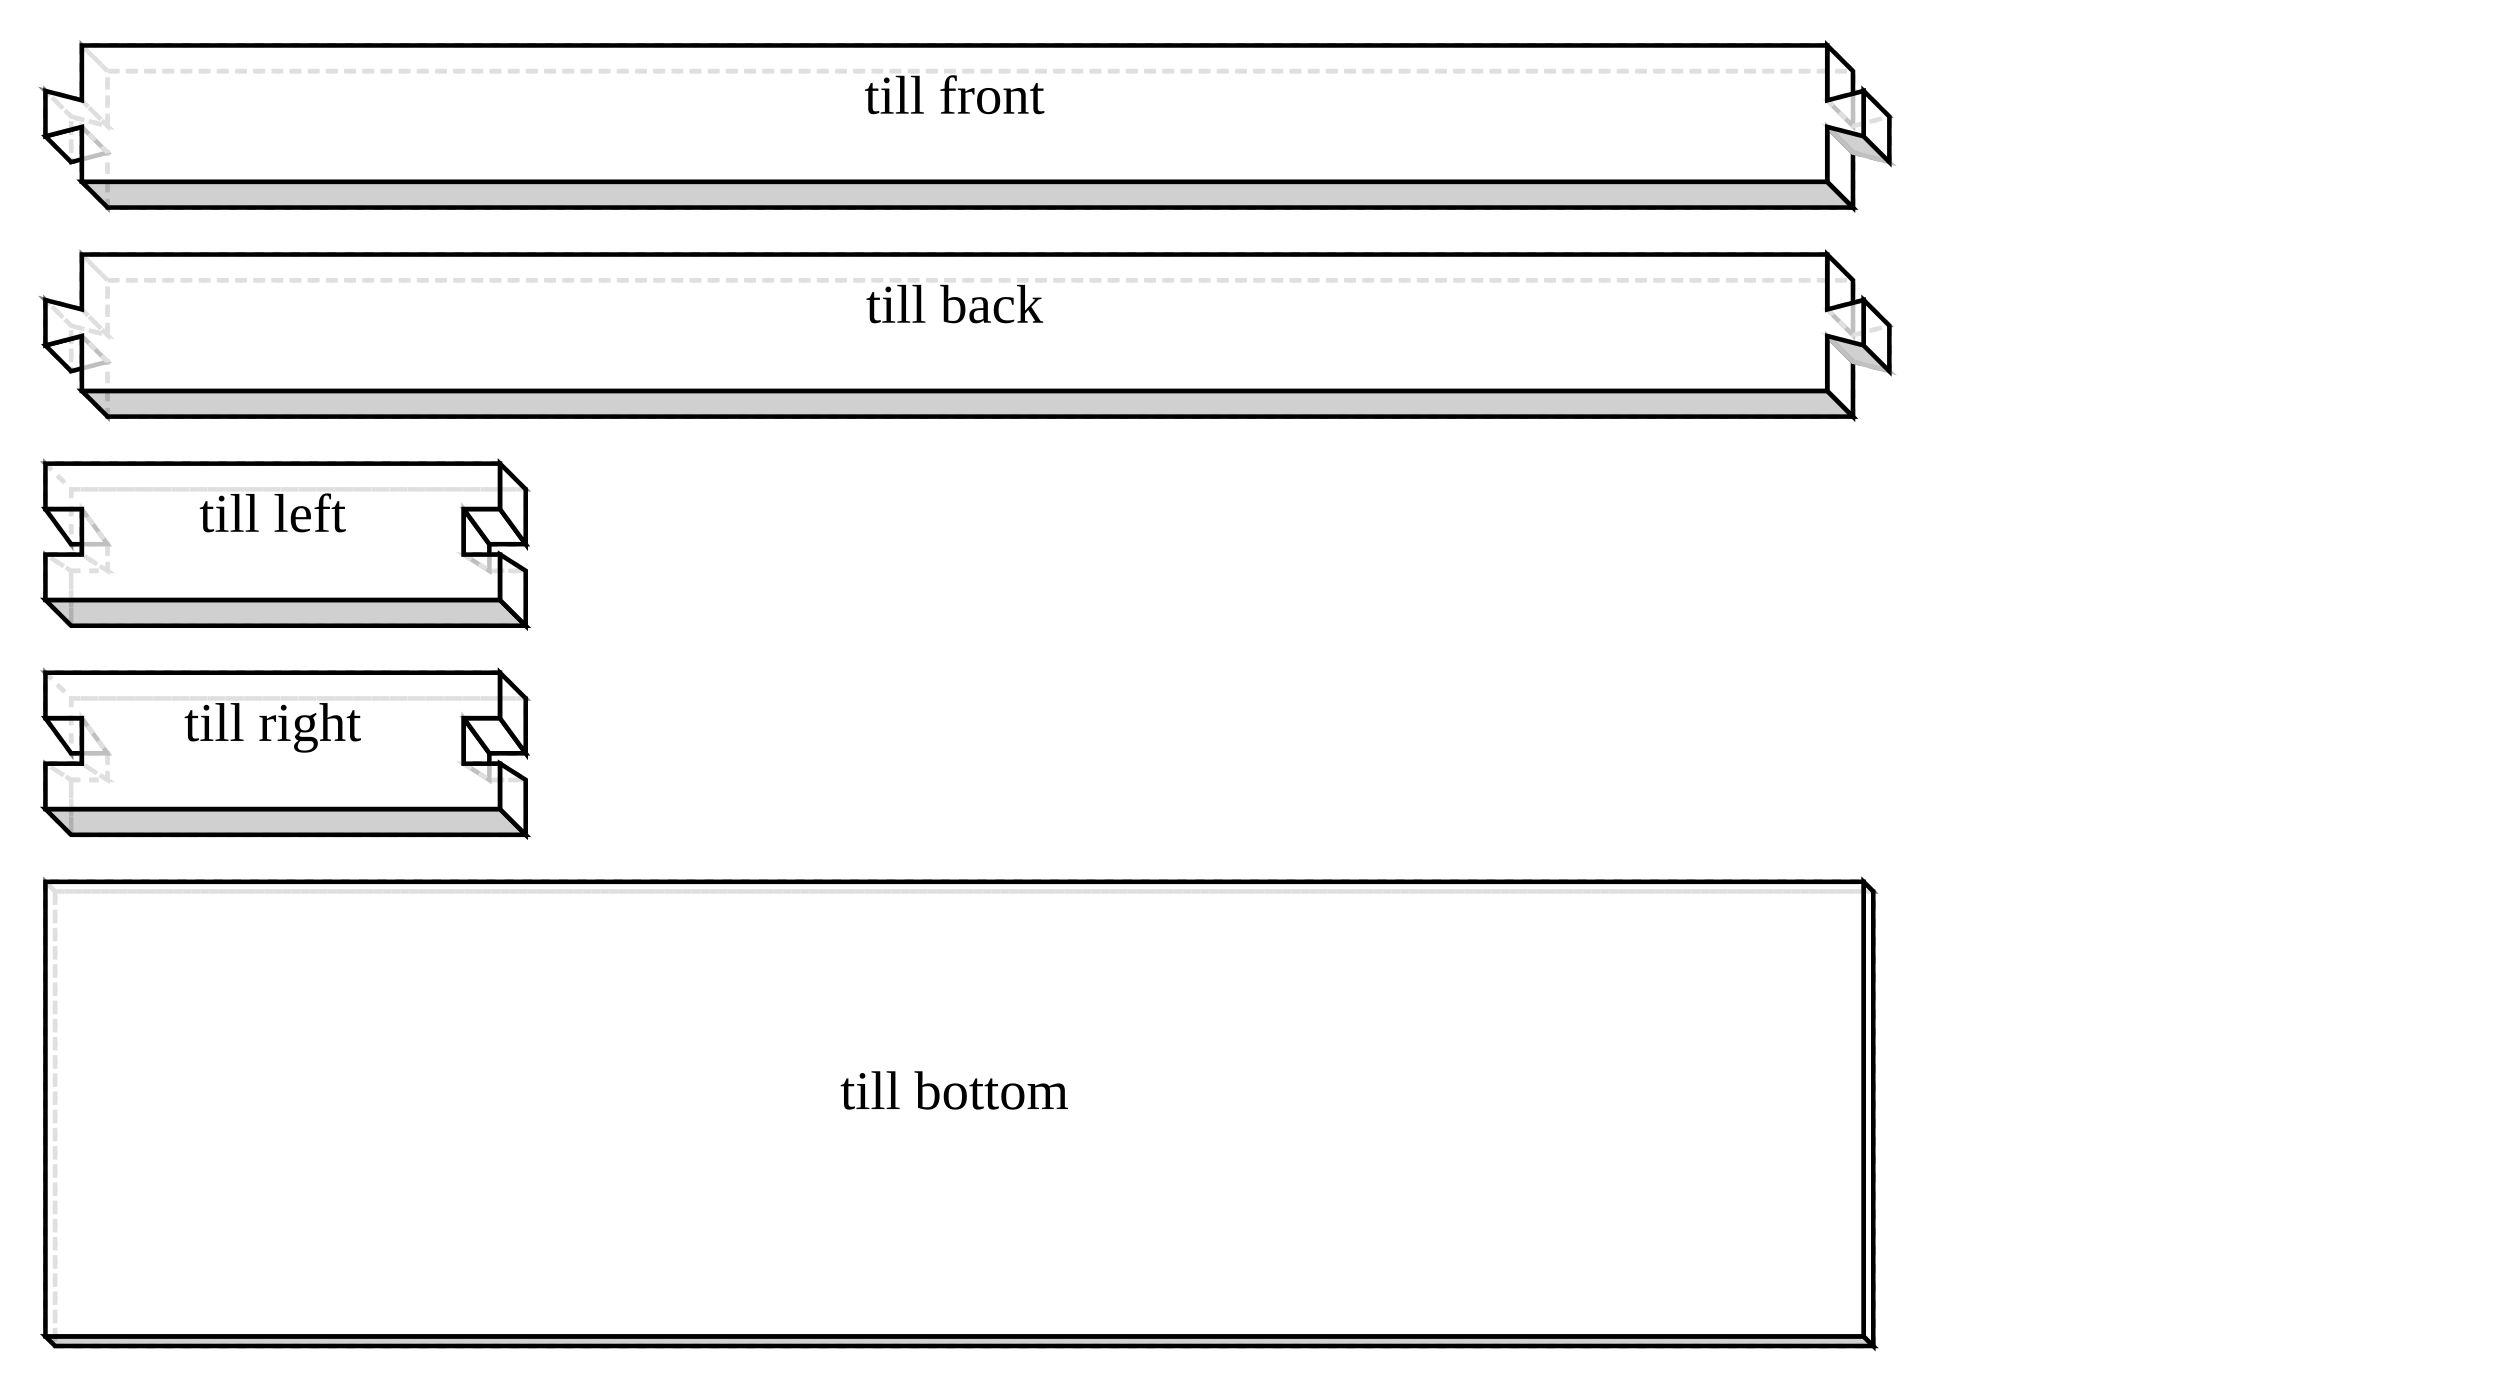
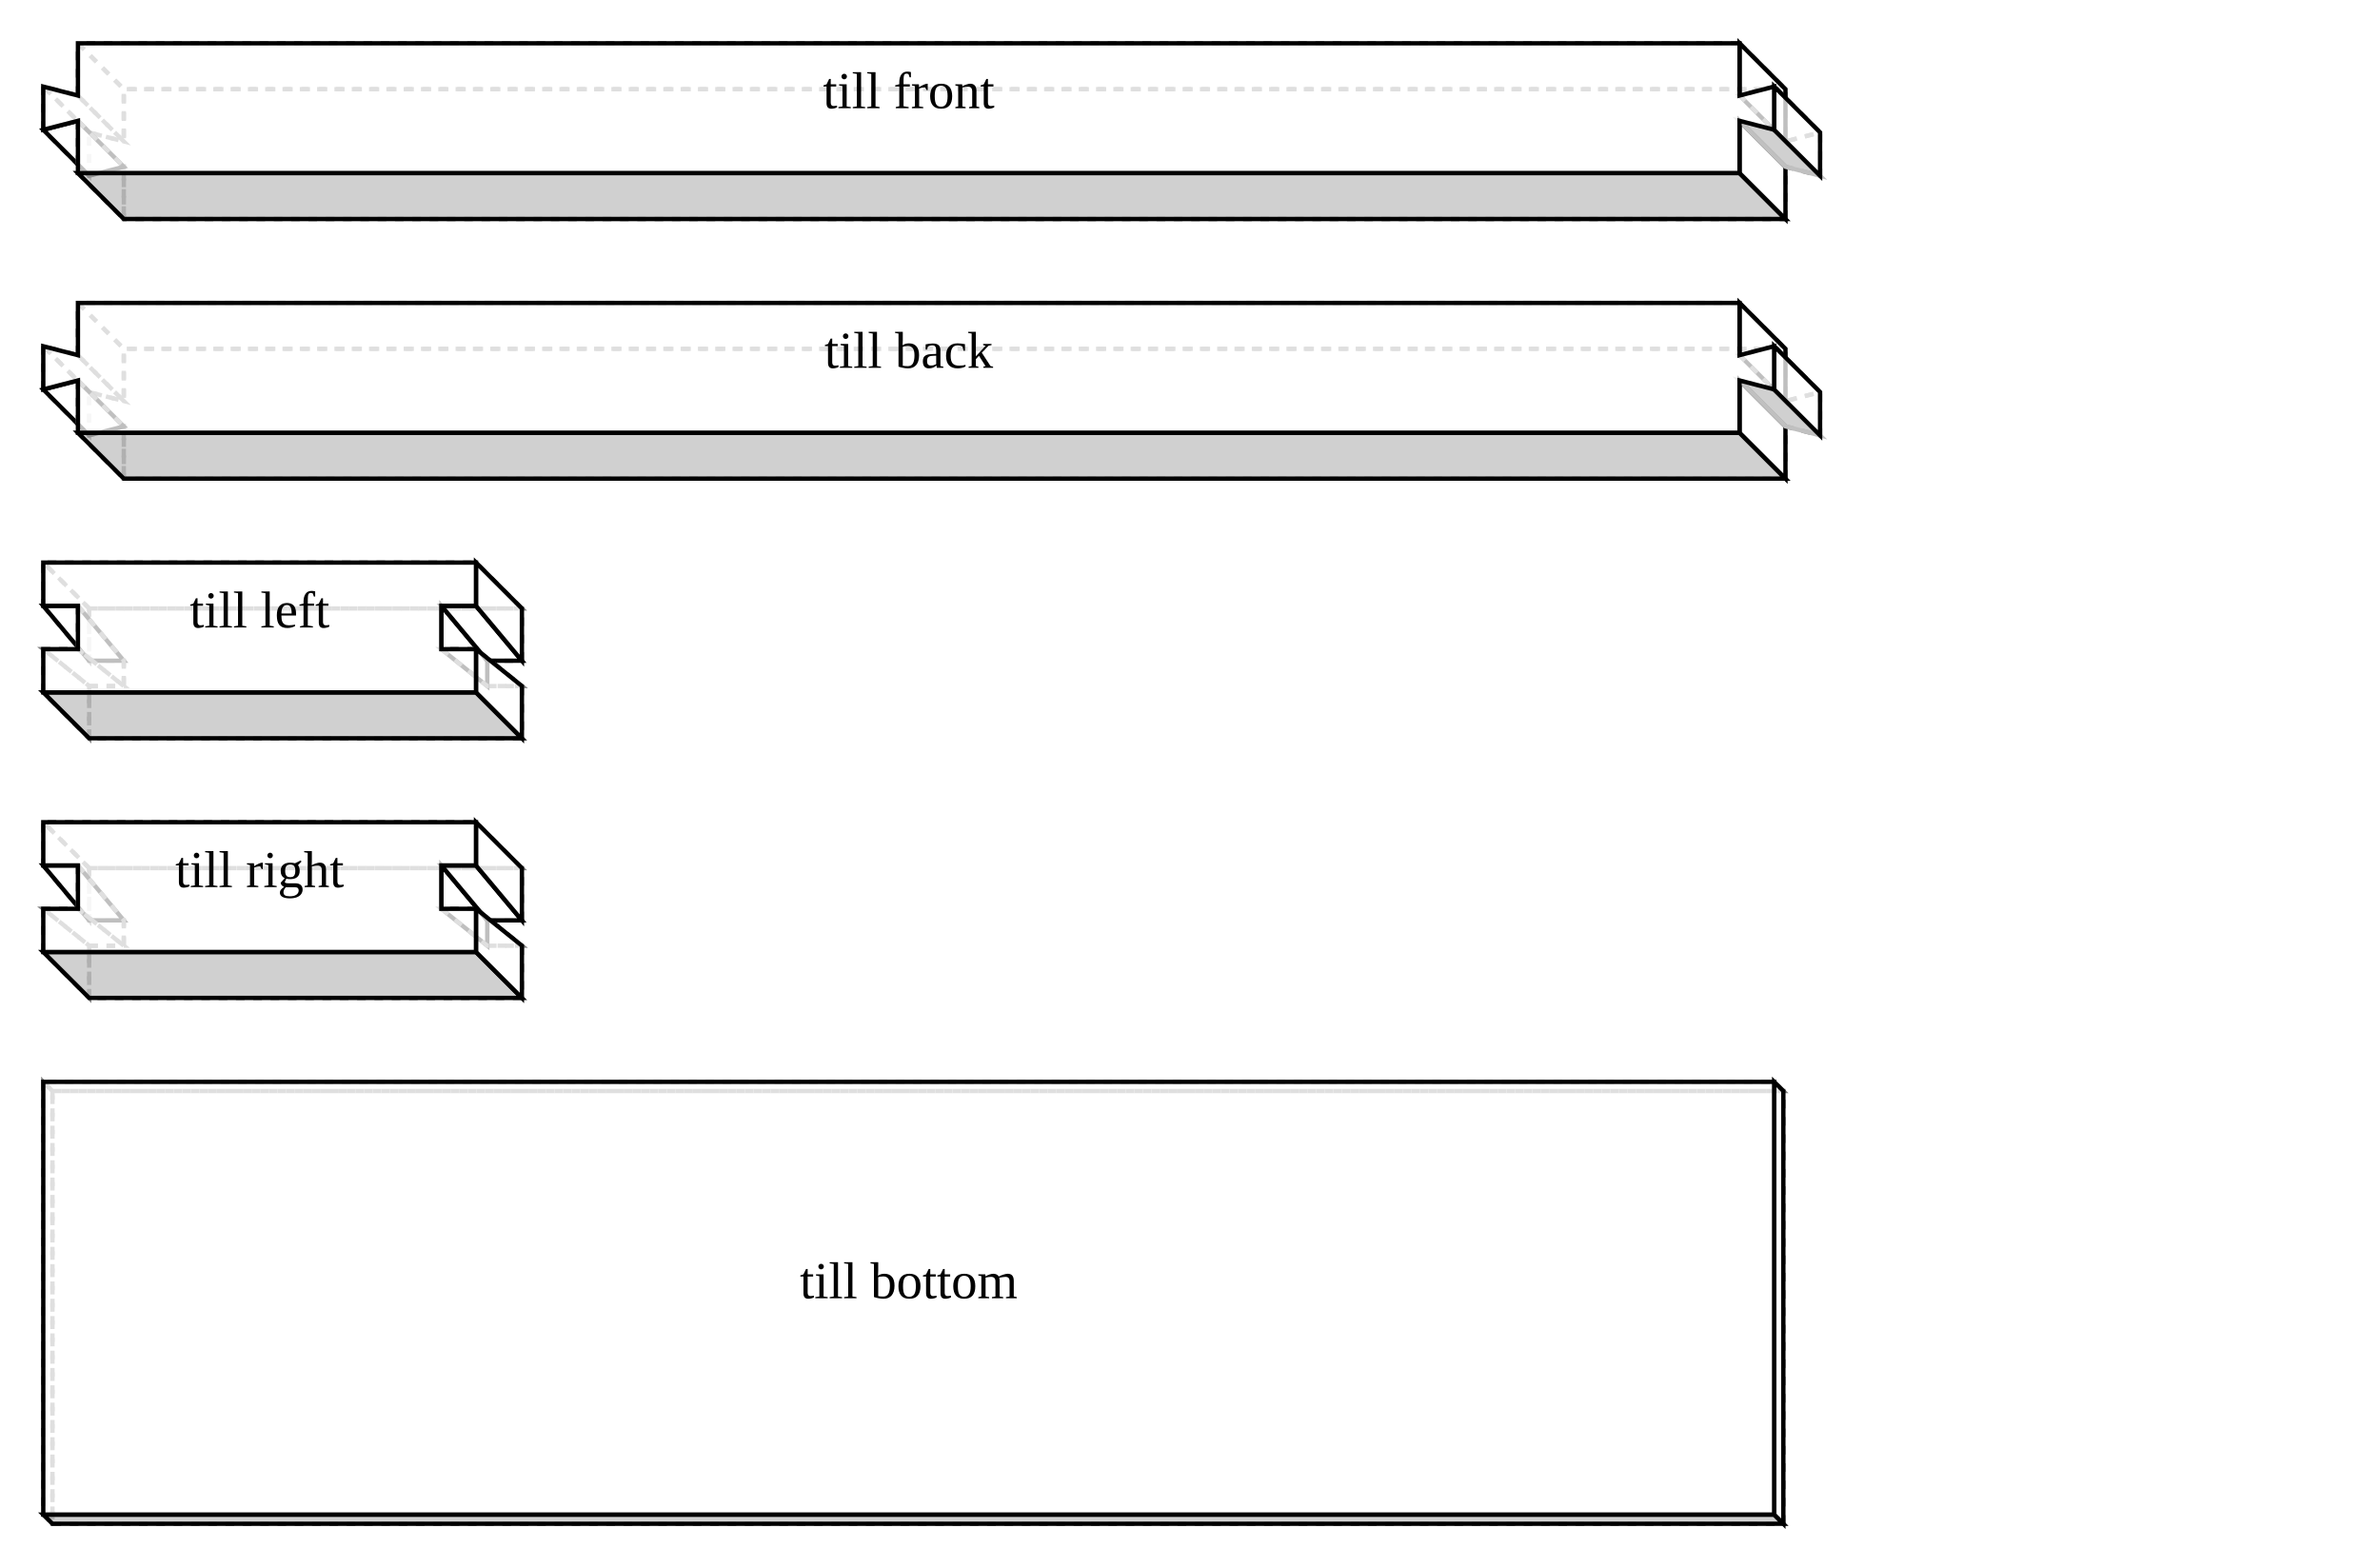
- <svg xmlns="http://www.w3.org/2000/svg" width="1100" viewBox="0 0 550 306.121">
-   <polygon fill="none" stroke-width="1" stroke-dasharray="2" stroke="gray" points="407.647,45.657 407.647,33.576 415.657,35.644 415.657,25.669 407.647,27.737 407.647,15.657 407.647,15.657 23.667,15.657 23.667,27.737 15.657,25.669 15.657,25.669 15.657,35.644 15.657,35.644 23.667,33.576 23.667,45.657 407.647,45.657" />
-   <polygon fill="none" stroke-width="1" stroke-dasharray="2" stroke="gray" points="10.0,19.99 10.0,30.01 15.657,35.667 15.657,25.647 10.0,19.99" />
-   <polygon fill="none" stroke-width="1" stroke-dasharray="2" stroke="gray" points="15.657,25.657 23.657,27.727 18.0,22.071 10.0,20.0" />
-   <polygon fill="rgba(255,255,255,0.75)" stroke-width="1" stroke-dasharray="" stroke="black" points="10.0,30.0 18.0,27.929 23.657,33.586 15.657,35.657" />
-   <polygon fill="none" stroke-width="1" stroke-dasharray="2" stroke="gray" points="18.0,22.081 23.657,27.737 23.657,15.657 18.0,10.0 18.0,22.081" />
-   <polygon fill="none" stroke-width="1" stroke-dasharray="2" stroke="gray" points="18.0,27.919 18.0,40.0 23.657,45.657 23.657,33.576 18.0,27.919" />
-   <polygon fill="none" stroke-width="1" stroke-dasharray="2" stroke="gray" points="401.99,10.0 18.01,10.0 18.01,10.0 23.667,15.657 407.647,15.657 401.99,10.0" />
-   <polygon fill="rgba(192,192,192,0.75)" stroke-width="1" stroke-dasharray="" stroke="black" points="401.99,40.0 407.647,45.657 23.667,45.657 18.01,40.0 18.01,40.0 401.99,40.0" />
-   <polygon fill="rgba(255,255,255,0.75)" stroke-width="1" stroke-dasharray="" stroke="black" points="407.657,27.737 402.0,22.081 402.0,10.0 407.657,15.657 407.657,27.737" />
-   <polygon fill="rgba(255,255,255,0.75)" stroke-width="1" stroke-dasharray="" stroke="black" points="407.657,33.576 407.657,45.657 402.0,40.0 402.0,27.919 407.657,33.576" />
-   <polygon fill="none" stroke-width="1" stroke-dasharray="2" stroke="gray" points="410.0,20.0 402.0,22.071 407.657,27.727 415.657,25.657" />
-   <polygon fill="rgba(192,192,192,0.75)" stroke-width="1" stroke-dasharray="" stroke="silver" points="415.657,35.657 407.657,33.586 402.0,27.929 410.0,30.0" />
-   <polygon fill="rgba(255,255,255,0.75)" stroke-width="1" stroke-dasharray="" stroke="black" points="415.657,25.647 415.657,35.667 410.0,30.01 410.0,19.99 415.657,25.647" />
+ <svg xmlns="http://www.w3.org/2000/svg" width="1100" viewBox="0 0 550 362.121">
+   <polygon fill="none" stroke-width="1" stroke-dasharray="2" stroke="gray" points="412.597,50.607 412.597,38.526 420.607,40.594 420.607,30.619 412.597,32.687 412.597,20.607 412.597,20.607 28.617,20.607 28.617,32.687 20.607,30.619 20.607,30.619 20.607,40.594 20.607,40.594 28.617,38.526 28.617,50.607 412.597,50.607" />
+   <polygon fill="none" stroke-width="1" stroke-dasharray="2" stroke="gray" points="10.0,19.99 10.0,30.01 20.607,40.617 20.607,30.597 10.0,19.99" />
+   <polygon fill="none" stroke-width="1" stroke-dasharray="2" stroke="gray" points="20.607,30.607 28.607,32.677 18.0,22.071 10.0,20.0" />
+   <polygon fill="rgba(255,255,255,0.75)" stroke-width="1" stroke-dasharray="" stroke="black" points="10.0,30.0 18.0,27.929 28.607,38.536 20.607,40.607" />
+   <polygon fill="none" stroke-width="1" stroke-dasharray="2" stroke="gray" points="18.0,22.081 28.607,32.687 28.607,20.607 18.0,10.0 18.0,22.081" />
+   <polygon fill="none" stroke-width="1" stroke-dasharray="2" stroke="gray" points="18.0,27.919 18.0,40.0 28.607,50.607 28.607,38.526 18.0,27.919" />
+   <polygon fill="none" stroke-width="1" stroke-dasharray="2" stroke="gray" points="401.99,10.0 18.01,10.0 18.01,10.0 28.617,20.607 412.597,20.607 401.99,10.0" />
+   <polygon fill="rgba(192,192,192,0.75)" stroke-width="1" stroke-dasharray="" stroke="black" points="401.99,40.0 412.597,50.607 28.617,50.607 18.01,40.0 18.01,40.0 401.99,40.0" />
+   <polygon fill="rgba(255,255,255,0.75)" stroke-width="1" stroke-dasharray="" stroke="black" points="412.607,32.687 402.0,22.081 402.0,10.0 412.607,20.607 412.607,32.687" />
+   <polygon fill="rgba(255,255,255,0.75)" stroke-width="1" stroke-dasharray="" stroke="black" points="412.607,38.526 412.607,50.607 402.0,40.0 402.0,27.919 412.607,38.526" />
+   <polygon fill="none" stroke-width="1" stroke-dasharray="2" stroke="gray" points="410.0,20.0 402.0,22.071 412.607,32.677 420.607,30.607" />
+   <polygon fill="rgba(192,192,192,0.75)" stroke-width="1" stroke-dasharray="" stroke="silver" points="420.607,40.607 412.607,38.536 402.0,27.929 410.0,30.0" />
+   <polygon fill="rgba(255,255,255,0.75)" stroke-width="1" stroke-dasharray="" stroke="black" points="420.607,30.597 420.607,40.617 410.0,30.01 410.0,19.99 420.607,30.597" />
  <polygon fill="rgba(255,255,255,0.75)" stroke-width="1" stroke-dasharray="" stroke="black" points="410.0,29.987 401.99,27.919 401.99,40.0 18.01,40.0 18.01,40.0 18.01,27.919 10.0,29.987 10.0,20.013 18.01,22.081 18.01,10.0 18.01,10.0 401.99,10.0 401.99,22.081 410.0,20.013 410.0,20.013 410.0,29.987" />
  <text style="" text-anchor="middle" x="210.0" y="25.0" fill="black">till front</text>
-   <polygon fill="none" stroke-width="1" stroke-dasharray="2" stroke="gray" points="407.647,91.657 407.647,79.576 415.657,81.644 415.657,71.669 407.647,73.737 407.647,61.657 407.647,61.657 23.667,61.657 23.667,73.737 15.657,71.669 15.657,71.669 15.657,81.644 15.657,81.644 23.667,79.576 23.667,91.657 407.647,91.657" />
-   <polygon fill="none" stroke-width="1" stroke-dasharray="2" stroke="gray" points="10.0,65.99 10.0,76.01 15.657,81.667 15.657,71.647 10.0,65.99" />
-   <polygon fill="none" stroke-width="1" stroke-dasharray="2" stroke="gray" points="15.657,71.657 23.657,73.727 18.0,68.071 10.0,66.0" />
-   <polygon fill="rgba(255,255,255,0.75)" stroke-width="1" stroke-dasharray="" stroke="black" points="10.0,76.0 18.0,73.929 23.657,79.586 15.657,81.657" />
-   <polygon fill="none" stroke-width="1" stroke-dasharray="2" stroke="gray" points="18.0,68.081 23.657,73.737 23.657,61.657 18.0,56.0 18.0,68.081" />
-   <polygon fill="none" stroke-width="1" stroke-dasharray="2" stroke="gray" points="18.0,73.919 18.0,86.0 23.657,91.657 23.657,79.576 18.0,73.919" />
-   <polygon fill="none" stroke-width="1" stroke-dasharray="2" stroke="gray" points="401.99,56.0 18.01,56.0 18.01,56.0 23.667,61.657 407.647,61.657 401.99,56.0" />
-   <polygon fill="rgba(192,192,192,0.75)" stroke-width="1" stroke-dasharray="" stroke="black" points="401.99,86.0 407.647,91.657 23.667,91.657 18.01,86.0 18.01,86.0 401.99,86.0" />
-   <polygon fill="rgba(255,255,255,0.75)" stroke-width="1" stroke-dasharray="" stroke="black" points="407.657,73.737 402.0,68.081 402.0,56.0 407.657,61.657 407.657,73.737" />
-   <polygon fill="rgba(255,255,255,0.75)" stroke-width="1" stroke-dasharray="" stroke="black" points="407.657,79.576 407.657,91.657 402.0,86.0 402.0,73.919 407.657,79.576" />
-   <polygon fill="none" stroke-width="1" stroke-dasharray="2" stroke="gray" points="410.0,66.0 402.0,68.071 407.657,73.727 415.657,71.657" />
-   <polygon fill="rgba(192,192,192,0.75)" stroke-width="1" stroke-dasharray="" stroke="silver" points="415.657,81.657 407.657,79.586 402.0,73.929 410.0,76.0" />
-   <polygon fill="rgba(255,255,255,0.75)" stroke-width="1" stroke-dasharray="" stroke="black" points="415.657,71.647 415.657,81.667 410.0,76.01 410.0,65.99 415.657,71.647" />
-   <polygon fill="rgba(255,255,255,0.75)" stroke-width="1" stroke-dasharray="" stroke="black" points="410.0,75.987 401.99,73.919 401.99,86.0 18.01,86.0 18.01,86.0 18.01,73.919 10.0,75.987 10.0,66.013 18.01,68.081 18.01,56.0 18.01,56.0 401.99,56.0 401.99,68.081 410.0,66.013 410.0,66.013 410.0,75.987" />
-   <text style="" text-anchor="middle" x="210.0" y="71.0" fill="black">till back</text>
-   <polygon fill="none" stroke-width="1" stroke-dasharray="2" stroke="gray" points="115.657,119.717 115.657,107.657 15.657,107.657 15.657,119.717 15.657,119.717 23.667,119.717 23.667,125.596 15.657,125.596 15.657,137.657 115.657,137.657 115.657,125.596 107.647,125.596 107.647,119.717 115.657,119.717" />
-   <polygon fill="none" stroke-width="1" stroke-dasharray="2" stroke="gray" points="10.0,112.013 15.657,119.735 15.657,107.657 10.0,102.0 10.0,112.013" />
-   <polygon fill="none" stroke-width="1" stroke-dasharray="2" stroke="gray" points="10.0,121.987 10.0,132.0 15.657,137.657 15.657,125.579 10.0,121.987" />
-   <polygon fill="rgba(255,255,255,0.75)" stroke-width="1" stroke-dasharray="" stroke="black" points="10.0,112.0 18.0,112.0 23.657,119.727 15.657,119.727" />
-   <polygon fill="none" stroke-width="1" stroke-dasharray="2" stroke="gray" points="15.657,125.586 23.657,125.586 18.0,122.0 10.0,122.0" />
-   <polygon fill="none" stroke-width="1" stroke-dasharray="2" stroke="gray" points="18.0,111.993 18.0,122.007 23.657,125.599 23.657,119.715 18.0,111.993" />
-   <polygon fill="none" stroke-width="1" stroke-dasharray="2" stroke="gray" points="15.657,107.657 115.657,107.657 110.0,102.0 10.0,102.0" />
-   <polygon fill="rgba(192,192,192,0.75)" stroke-width="1" stroke-dasharray="" stroke="black" points="10.0,132.0 110.0,132.0 115.657,137.657 15.657,137.657" />
-   <polygon fill="rgba(255,255,255,0.75)" stroke-width="1" stroke-dasharray="" stroke="black" points="107.657,119.715 107.657,125.599 102.0,122.007 102.0,111.993 107.657,119.715" />
-   <polygon fill="rgba(255,255,255,0.75)" stroke-width="1" stroke-dasharray="" stroke="black" points="115.657,119.727 107.657,119.727 102.0,112.0 110.0,112.0" />
-   <polygon fill="none" stroke-width="1" stroke-dasharray="2" stroke="gray" points="110.0,122.0 102.0,122.0 107.657,125.586 115.657,125.586" />
-   <polygon fill="rgba(255,255,255,0.75)" stroke-width="1" stroke-dasharray="" stroke="black" points="115.657,119.735 110.0,112.013 110.0,102.0 115.657,107.657 115.657,119.735" />
-   <polygon fill="rgba(255,255,255,0.75)" stroke-width="1" stroke-dasharray="" stroke="black" points="115.657,125.579 115.657,137.657 110.0,132.0 110.0,121.987 115.657,125.579" />
-   <polygon fill="rgba(255,255,255,0.75)" stroke-width="1" stroke-dasharray="" stroke="black" points="110.0,122.01 110.0,132.0 10.0,132.0 10.0,122.01 10.0,122.01 18.01,122.01 18.01,111.99 10.0,111.99 10.0,102.0 110.0,102.0 110.0,111.99 101.99,111.99 101.99,122.01 110.0,122.01" />
-   <text style="" text-anchor="middle" x="60.0" y="117.0" fill="black">till left</text>
-   <polygon fill="none" stroke-width="1" stroke-dasharray="2" stroke="gray" points="115.657,165.717 115.657,153.657 15.657,153.657 15.657,165.717 15.657,165.717 23.667,165.717 23.667,171.596 15.657,171.596 15.657,183.657 115.657,183.657 115.657,171.596 107.647,171.596 107.647,165.717 115.657,165.717" />
-   <polygon fill="none" stroke-width="1" stroke-dasharray="2" stroke="gray" points="10.0,158.013 15.657,165.735 15.657,153.657 10.0,148.0 10.0,158.013" />
-   <polygon fill="none" stroke-width="1" stroke-dasharray="2" stroke="gray" points="10.0,167.987 10.0,178.0 15.657,183.657 15.657,171.579 10.0,167.987" />
-   <polygon fill="rgba(255,255,255,0.75)" stroke-width="1" stroke-dasharray="" stroke="black" points="10.0,158.0 18.0,158.0 23.657,165.727 15.657,165.727" />
-   <polygon fill="none" stroke-width="1" stroke-dasharray="2" stroke="gray" points="15.657,171.586 23.657,171.586 18.0,168.0 10.0,168.0" />
-   <polygon fill="none" stroke-width="1" stroke-dasharray="2" stroke="gray" points="18.0,157.993 18.0,168.007 23.657,171.599 23.657,165.715 18.0,157.993" />
-   <polygon fill="none" stroke-width="1" stroke-dasharray="2" stroke="gray" points="15.657,153.657 115.657,153.657 110.0,148.0 10.0,148.0" />
-   <polygon fill="rgba(192,192,192,0.75)" stroke-width="1" stroke-dasharray="" stroke="black" points="10.0,178.0 110.0,178.0 115.657,183.657 15.657,183.657" />
-   <polygon fill="rgba(255,255,255,0.75)" stroke-width="1" stroke-dasharray="" stroke="black" points="107.657,165.715 107.657,171.599 102.0,168.007 102.0,157.993 107.657,165.715" />
-   <polygon fill="rgba(255,255,255,0.75)" stroke-width="1" stroke-dasharray="" stroke="black" points="115.657,165.727 107.657,165.727 102.0,158.0 110.0,158.0" />
-   <polygon fill="none" stroke-width="1" stroke-dasharray="2" stroke="gray" points="110.0,168.0 102.0,168.0 107.657,171.586 115.657,171.586" />
-   <polygon fill="rgba(255,255,255,0.75)" stroke-width="1" stroke-dasharray="" stroke="black" points="115.657,165.735 110.0,158.013 110.0,148.0 115.657,153.657 115.657,165.735" />
-   <polygon fill="rgba(255,255,255,0.75)" stroke-width="1" stroke-dasharray="" stroke="black" points="115.657,171.579 115.657,183.657 110.0,178.0 110.0,167.987 115.657,171.579" />
-   <polygon fill="rgba(255,255,255,0.75)" stroke-width="1" stroke-dasharray="" stroke="black" points="110.0,168.01 110.0,178.0 10.0,178.0 10.0,168.01 10.0,168.01 18.01,168.01 18.01,157.99 10.0,157.99 10.0,148.0 110.0,148.0 110.0,157.99 101.99,157.99 101.99,168.01 110.0,168.01" />
-   <text style="" text-anchor="middle" x="60.0" y="163.0" fill="black">till right</text>
-   <polygon fill="none" stroke-width="1" stroke-dasharray="2" stroke="gray" points="12.121,196.121 12.121,296.121 412.121,296.121 412.121,196.121" />
-   <polygon fill="none" stroke-width="1" stroke-dasharray="2" stroke="gray" points="10.0,194.0 10.0,294.0 12.121,296.121 12.121,196.121" />
-   <polygon fill="none" stroke-width="1" stroke-dasharray="2" stroke="gray" points="12.121,196.121 412.121,196.121 410.0,194.0 10.0,194.0" />
-   <polygon fill="rgba(192,192,192,0.75)" stroke-width="1" stroke-dasharray="" stroke="black" points="10.0,294.0 410.0,294.0 412.121,296.121 12.121,296.121" />
-   <polygon fill="rgba(255,255,255,0.75)" stroke-width="1" stroke-dasharray="" stroke="black" points="412.121,196.121 412.121,296.121 410.0,294.0 410.0,194.0" />
-   <polygon fill="rgba(255,255,255,0.75)" stroke-width="1" stroke-dasharray="" stroke="black" points="10.0,194.0 410.0,194.0 410.0,294.0 10.0,294.0" />
-   <text style="" text-anchor="middle" x="210.0" y="244.0" fill="black">till bottom</text>
+   <polygon fill="none" stroke-width="1" stroke-dasharray="2" stroke="gray" points="412.597,110.607 412.597,98.526 420.607,100.594 420.607,90.619 412.597,92.687 412.597,80.607 412.597,80.607 28.617,80.607 28.617,92.687 20.607,90.619 20.607,90.619 20.607,100.594 20.607,100.594 28.617,98.526 28.617,110.607 412.597,110.607" />
+   <polygon fill="none" stroke-width="1" stroke-dasharray="2" stroke="gray" points="10.0,79.99 10.0,90.01 20.607,100.617 20.607,90.597 10.0,79.99" />
+   <polygon fill="none" stroke-width="1" stroke-dasharray="2" stroke="gray" points="20.607,90.607 28.607,92.677 18.0,82.071 10.0,80.0" />
+   <polygon fill="rgba(255,255,255,0.75)" stroke-width="1" stroke-dasharray="" stroke="black" points="10.0,90.0 18.0,87.929 28.607,98.536 20.607,100.607" />
+   <polygon fill="none" stroke-width="1" stroke-dasharray="2" stroke="gray" points="18.0,82.081 28.607,92.687 28.607,80.607 18.0,70.0 18.0,82.081" />
+   <polygon fill="none" stroke-width="1" stroke-dasharray="2" stroke="gray" points="18.0,87.919 18.0,100.0 28.607,110.607 28.607,98.526 18.0,87.919" />
+   <polygon fill="none" stroke-width="1" stroke-dasharray="2" stroke="gray" points="401.99,70.0 18.01,70.0 18.01,70.0 28.617,80.607 412.597,80.607 401.99,70.0" />
+   <polygon fill="rgba(192,192,192,0.75)" stroke-width="1" stroke-dasharray="" stroke="black" points="401.99,100.0 412.597,110.607 28.617,110.607 18.01,100.0 18.01,100.0 401.99,100.0" />
+   <polygon fill="rgba(255,255,255,0.75)" stroke-width="1" stroke-dasharray="" stroke="black" points="412.607,92.687 402.0,82.081 402.0,70.0 412.607,80.607 412.607,92.687" />
+   <polygon fill="rgba(255,255,255,0.75)" stroke-width="1" stroke-dasharray="" stroke="black" points="412.607,98.526 412.607,110.607 402.0,100.0 402.0,87.919 412.607,98.526" />
+   <polygon fill="none" stroke-width="1" stroke-dasharray="2" stroke="gray" points="410.0,80.0 402.0,82.071 412.607,92.677 420.607,90.607" />
+   <polygon fill="rgba(192,192,192,0.75)" stroke-width="1" stroke-dasharray="" stroke="silver" points="420.607,100.607 412.607,98.536 402.0,87.929 410.0,90.0" />
+   <polygon fill="rgba(255,255,255,0.75)" stroke-width="1" stroke-dasharray="" stroke="black" points="420.607,90.597 420.607,100.617 410.0,90.01 410.0,79.99 420.607,90.597" />
+   <polygon fill="rgba(255,255,255,0.75)" stroke-width="1" stroke-dasharray="" stroke="black" points="410.0,89.987 401.99,87.919 401.99,100.0 18.01,100.0 18.01,100.0 18.01,87.919 10.0,89.987 10.0,80.013 18.01,82.081 18.01,70.0 18.01,70.0 401.99,70.0 401.99,82.081 410.0,80.013 410.0,80.013 410.0,89.987" />
+   <text style="" text-anchor="middle" x="210.0" y="85.0" fill="black">till back</text>
+   <polygon fill="none" stroke-width="1" stroke-dasharray="2" stroke="gray" points="120.607,152.667 120.607,140.607 20.607,140.607 20.607,152.667 20.607,152.667 28.617,152.667 28.617,158.546 20.607,158.546 20.607,170.607 120.607,170.607 120.607,158.546 112.597,158.546 112.597,152.667 120.607,152.667" />
+   <polygon fill="none" stroke-width="1" stroke-dasharray="2" stroke="gray" points="10.0,140.011 20.607,152.686 20.607,140.607 10.0,130.0 10.0,140.011" />
+   <polygon fill="none" stroke-width="1" stroke-dasharray="2" stroke="gray" points="10.0,149.989 10.0,160.0 20.607,170.607 20.607,158.527 10.0,149.989" />
+   <polygon fill="rgba(255,255,255,0.75)" stroke-width="1" stroke-dasharray="" stroke="black" points="10.0,140.0 18.0,140.0 28.607,152.677 20.607,152.677" />
+   <polygon fill="none" stroke-width="1" stroke-dasharray="2" stroke="gray" points="20.607,158.536 28.607,158.536 18.0,150.0 10.0,150.0" />
+   <polygon fill="none" stroke-width="1" stroke-dasharray="2" stroke="gray" points="18.0,139.991 18.0,150.009 28.607,158.547 28.607,152.666 18.0,139.991" />
+   <polygon fill="none" stroke-width="1" stroke-dasharray="2" stroke="gray" points="20.607,140.607 120.607,140.607 110.0,130.0 10.0,130.0" />
+   <polygon fill="rgba(192,192,192,0.75)" stroke-width="1" stroke-dasharray="" stroke="black" points="10.0,160.0 110.0,160.0 120.607,170.607 20.607,170.607" />
+   <polygon fill="rgba(255,255,255,0.75)" stroke-width="1" stroke-dasharray="" stroke="black" points="112.607,152.666 112.607,158.547 102.0,150.009 102.0,139.991 112.607,152.666" />
+   <polygon fill="rgba(255,255,255,0.75)" stroke-width="1" stroke-dasharray="" stroke="black" points="120.607,152.677 112.607,152.677 102.0,140.0 110.0,140.0" />
+   <polygon fill="none" stroke-width="1" stroke-dasharray="2" stroke="gray" points="110.0,150.0 102.0,150.0 112.607,158.536 120.607,158.536" />
+   <polygon fill="rgba(255,255,255,0.75)" stroke-width="1" stroke-dasharray="" stroke="black" points="120.607,152.686 110.0,140.011 110.0,130.0 120.607,140.607 120.607,152.686" />
+   <polygon fill="rgba(255,255,255,0.75)" stroke-width="1" stroke-dasharray="" stroke="black" points="120.607,158.527 120.607,170.607 110.0,160.0 110.0,149.989 120.607,158.527" />
+   <polygon fill="rgba(255,255,255,0.75)" stroke-width="1" stroke-dasharray="" stroke="black" points="110.0,150.01 110.0,160.0 10.0,160.0 10.0,150.01 10.0,150.01 18.01,150.01 18.01,139.99 10.0,139.99 10.0,130.0 110.0,130.0 110.0,139.99 101.99,139.99 101.99,150.01 110.0,150.01" />
+   <text style="" text-anchor="middle" x="60.0" y="145.0" fill="black">till left</text>
+   <polygon fill="none" stroke-width="1" stroke-dasharray="2" stroke="gray" points="120.607,212.667 120.607,200.607 20.607,200.607 20.607,212.667 20.607,212.667 28.617,212.667 28.617,218.546 20.607,218.546 20.607,230.607 120.607,230.607 120.607,218.546 112.597,218.546 112.597,212.667 120.607,212.667" />
+   <polygon fill="none" stroke-width="1" stroke-dasharray="2" stroke="gray" points="10.0,200.011 20.607,212.686 20.607,200.607 10.0,190.0 10.0,200.011" />
+   <polygon fill="none" stroke-width="1" stroke-dasharray="2" stroke="gray" points="10.0,209.989 10.0,220.0 20.607,230.607 20.607,218.527 10.0,209.989" />
+   <polygon fill="rgba(255,255,255,0.75)" stroke-width="1" stroke-dasharray="" stroke="black" points="10.0,200.0 18.0,200.0 28.607,212.677 20.607,212.677" />
+   <polygon fill="none" stroke-width="1" stroke-dasharray="2" stroke="gray" points="20.607,218.536 28.607,218.536 18.0,210.0 10.0,210.0" />
+   <polygon fill="none" stroke-width="1" stroke-dasharray="2" stroke="gray" points="18.0,199.991 18.0,210.009 28.607,218.547 28.607,212.666 18.0,199.991" />
+   <polygon fill="none" stroke-width="1" stroke-dasharray="2" stroke="gray" points="20.607,200.607 120.607,200.607 110.0,190.0 10.0,190.0" />
+   <polygon fill="rgba(192,192,192,0.75)" stroke-width="1" stroke-dasharray="" stroke="black" points="10.0,220.0 110.0,220.0 120.607,230.607 20.607,230.607" />
+   <polygon fill="rgba(255,255,255,0.75)" stroke-width="1" stroke-dasharray="" stroke="black" points="112.607,212.666 112.607,218.547 102.0,210.009 102.0,199.991 112.607,212.666" />
+   <polygon fill="rgba(255,255,255,0.75)" stroke-width="1" stroke-dasharray="" stroke="black" points="120.607,212.677 112.607,212.677 102.0,200.0 110.0,200.0" />
+   <polygon fill="none" stroke-width="1" stroke-dasharray="2" stroke="gray" points="110.0,210.0 102.0,210.0 112.607,218.536 120.607,218.536" />
+   <polygon fill="rgba(255,255,255,0.75)" stroke-width="1" stroke-dasharray="" stroke="black" points="120.607,212.686 110.0,200.011 110.0,190.0 120.607,200.607 120.607,212.686" />
+   <polygon fill="rgba(255,255,255,0.75)" stroke-width="1" stroke-dasharray="" stroke="black" points="120.607,218.527 120.607,230.607 110.0,220.0 110.0,209.989 120.607,218.527" />
+   <polygon fill="rgba(255,255,255,0.75)" stroke-width="1" stroke-dasharray="" stroke="black" points="110.0,210.01 110.0,220.0 10.0,220.0 10.0,210.01 10.0,210.01 18.01,210.01 18.01,199.99 10.0,199.99 10.0,190.0 110.0,190.0 110.0,199.99 101.99,199.99 101.99,210.01 110.0,210.01" />
+   <text style="" text-anchor="middle" x="60.0" y="205.0" fill="black">till right</text>
+   <polygon fill="none" stroke-width="1" stroke-dasharray="2" stroke="gray" points="12.121,252.121 12.121,352.121 412.121,352.121 412.121,252.121" />
+   <polygon fill="none" stroke-width="1" stroke-dasharray="2" stroke="gray" points="10.0,250.0 10.0,350.0 12.121,352.121 12.121,252.121" />
+   <polygon fill="none" stroke-width="1" stroke-dasharray="2" stroke="gray" points="12.121,252.121 412.121,252.121 410.0,250.0 10.0,250.0" />
+   <polygon fill="rgba(192,192,192,0.75)" stroke-width="1" stroke-dasharray="" stroke="black" points="10.0,350.0 410.0,350.0 412.121,352.121 12.121,352.121" />
+   <polygon fill="rgba(255,255,255,0.75)" stroke-width="1" stroke-dasharray="" stroke="black" points="412.121,252.121 412.121,352.121 410.0,350.0 410.0,250.0" />
+   <polygon fill="rgba(255,255,255,0.75)" stroke-width="1" stroke-dasharray="" stroke="black" points="10.0,250.0 410.0,250.0 410.0,350.0 10.0,350.0" />
+   <text style="" text-anchor="middle" x="210.0" y="300.0" fill="black">till bottom</text>
</svg>
